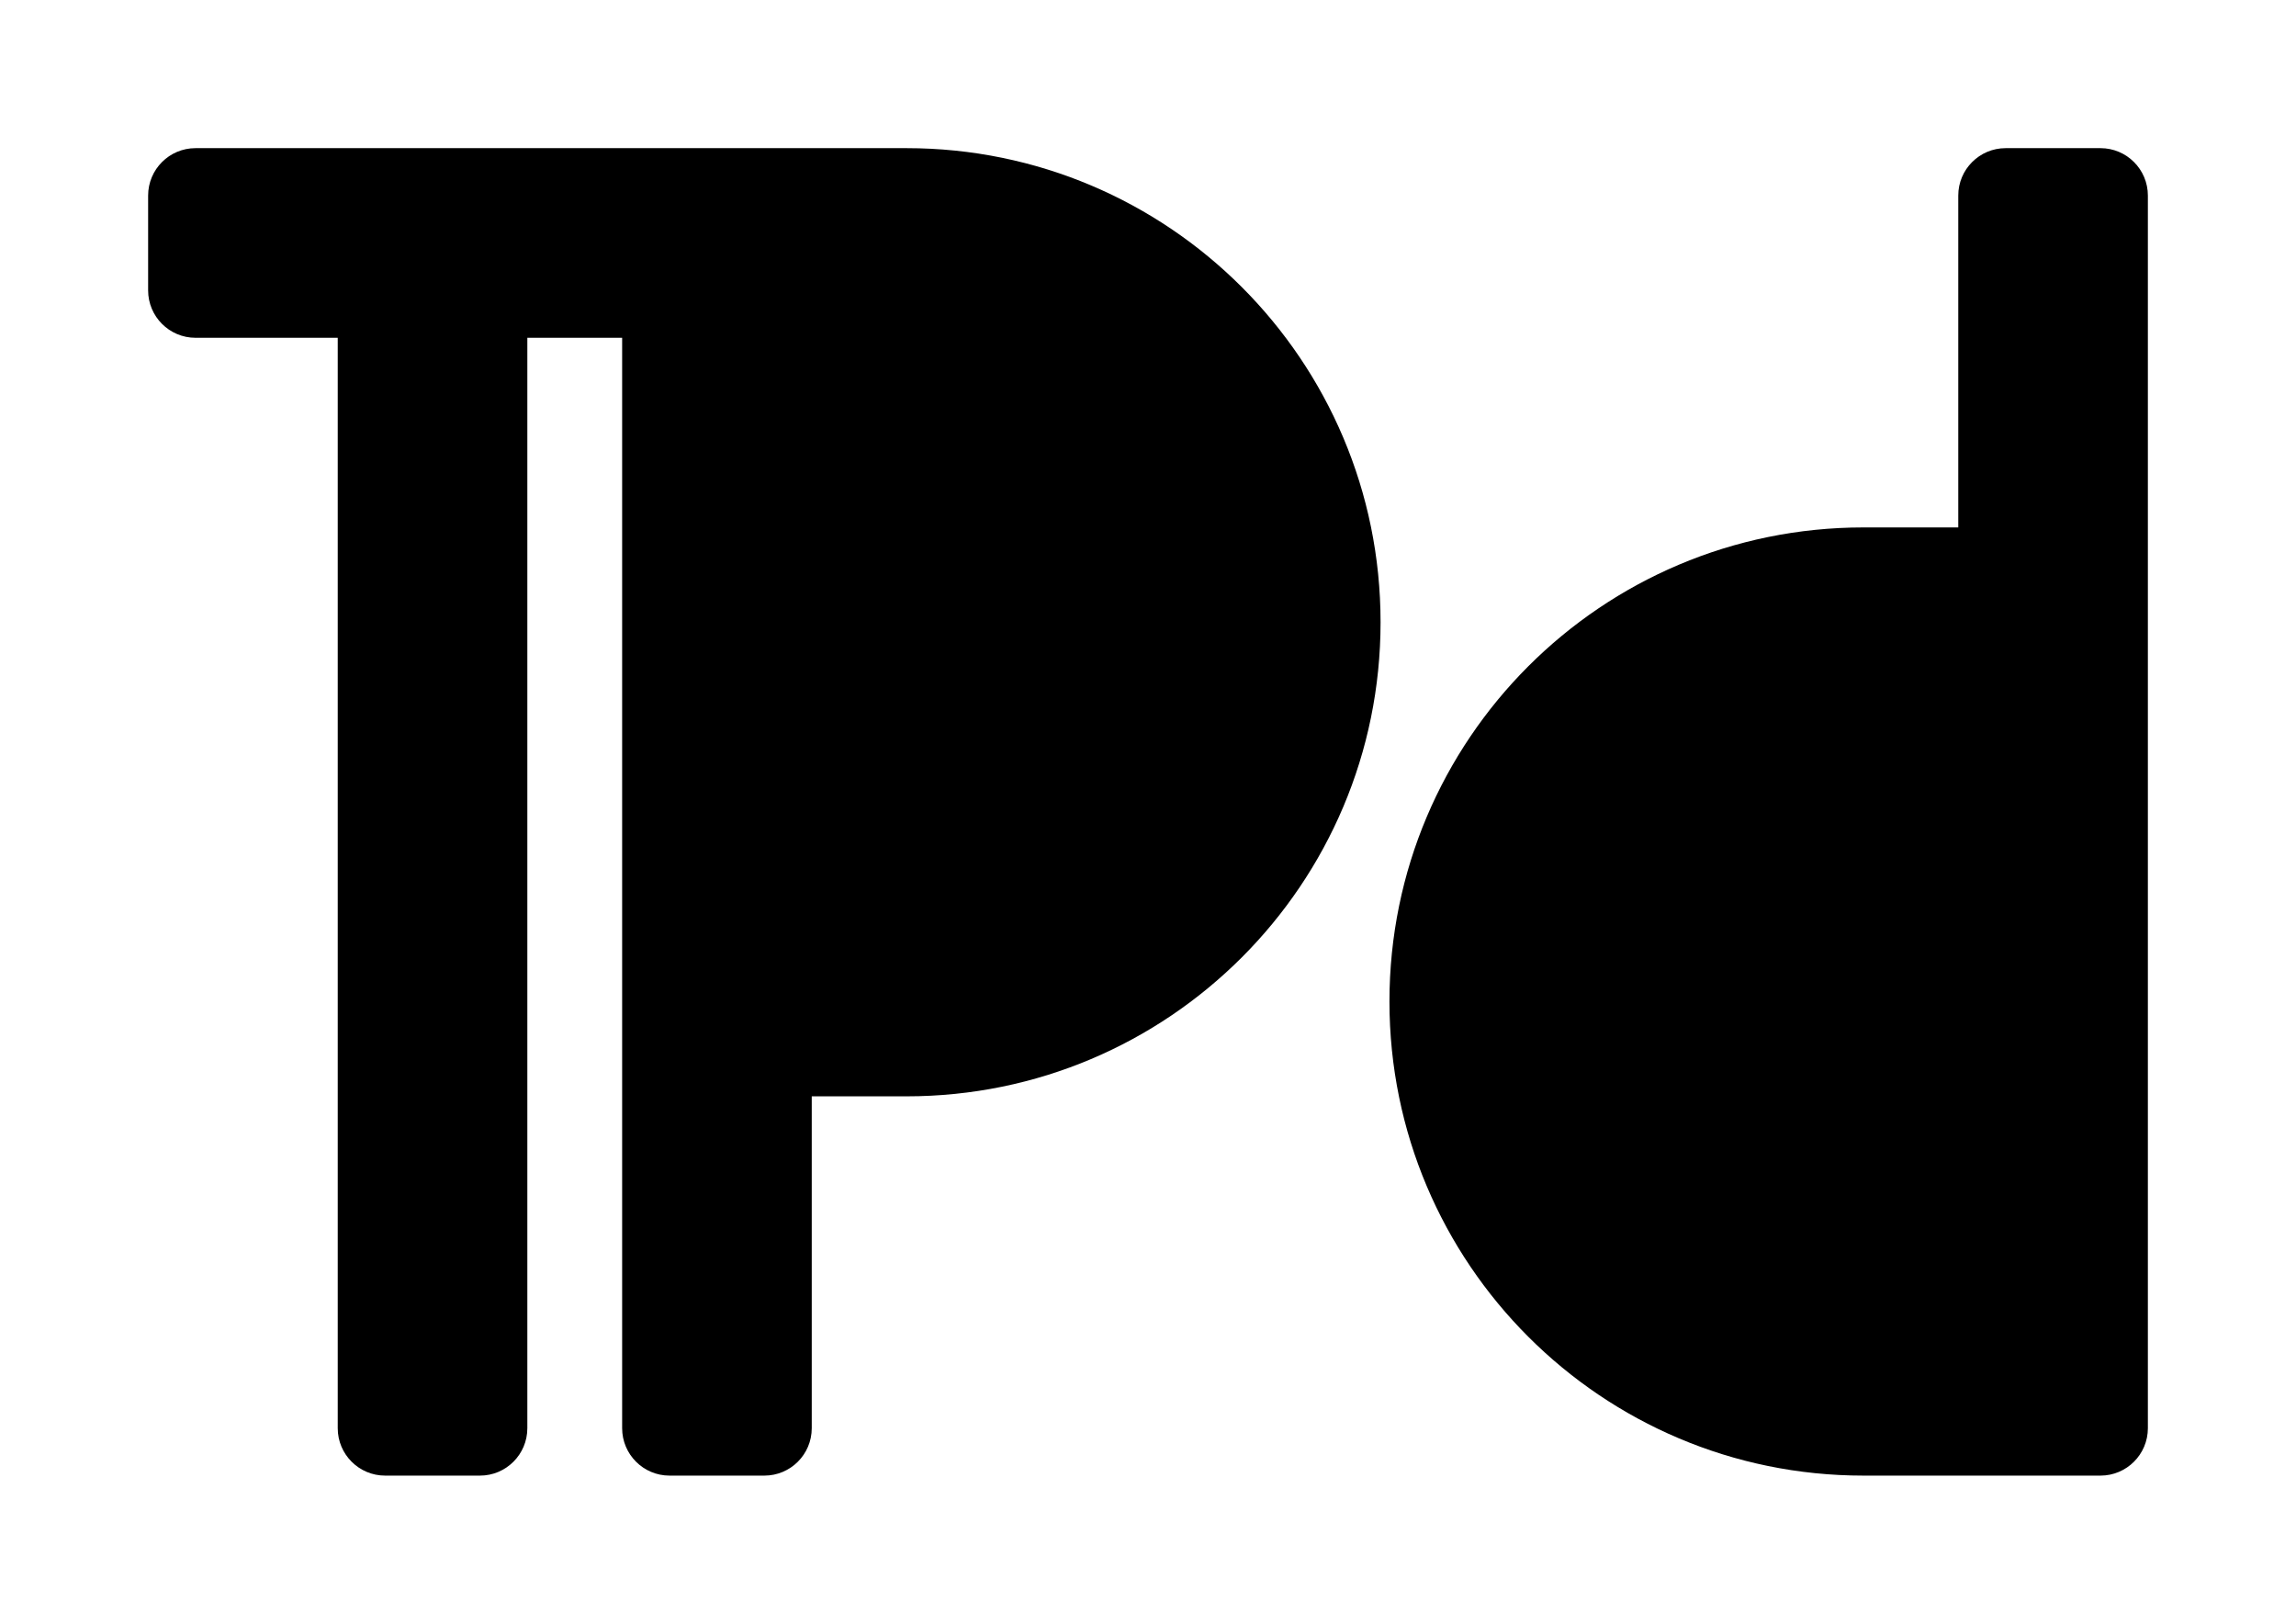
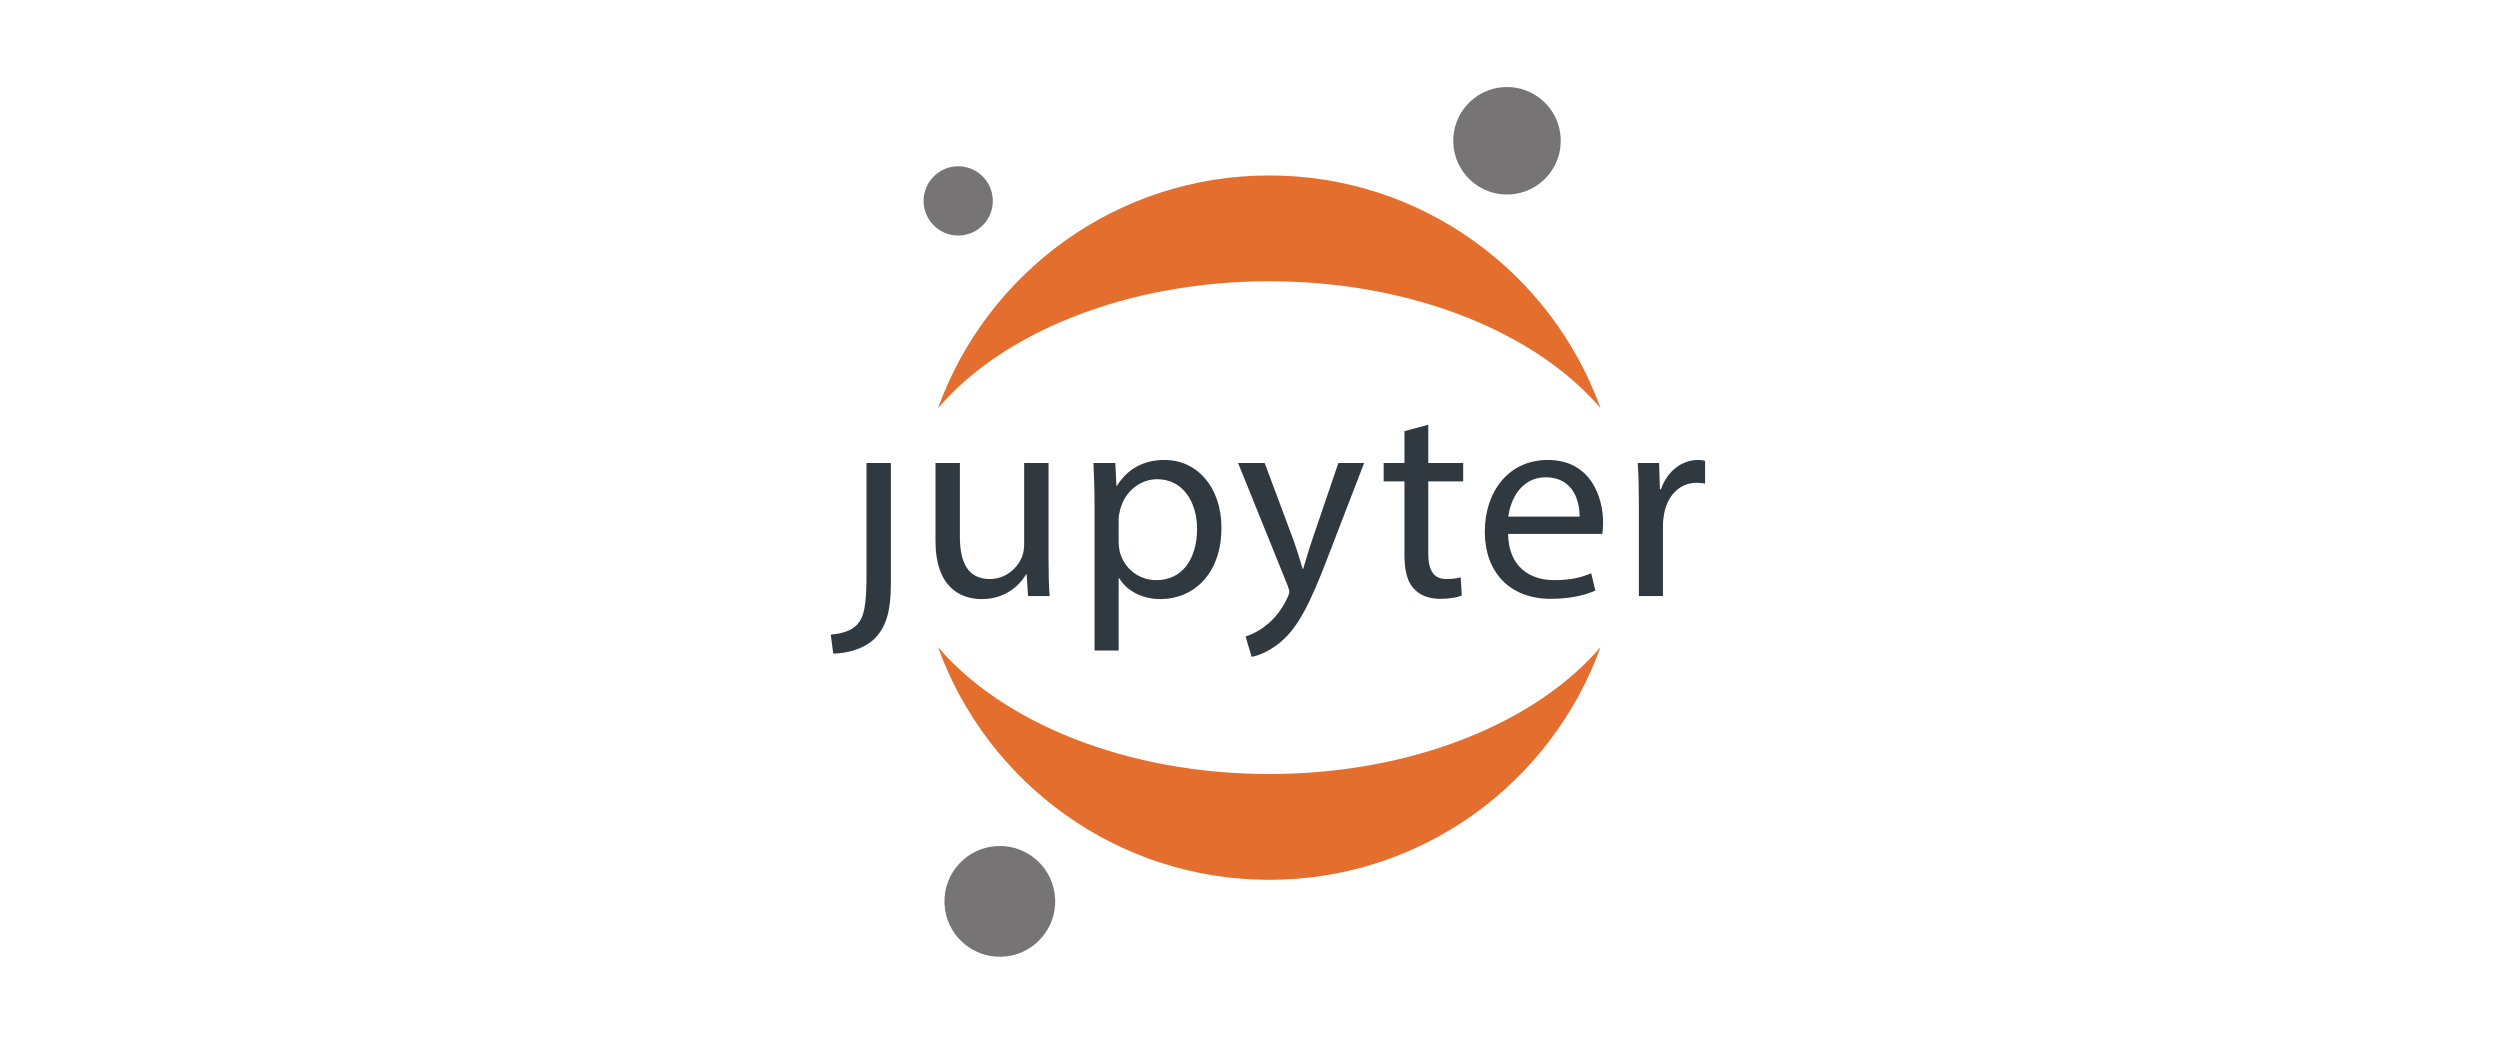
- <svg xmlns="http://www.w3.org/2000/svg" aria-hidden="true" focusable="false" data-prefix="fas" data-icon="paragraph" class="svg-inline--fa fa-paragraph fa-w-14" role="img" viewBox="0 0 775 548" version="1.1" id="svg4" width="775" height="548">
-   <defs id="defs8" />
-   <path d="m 50,66 v 32 a 16,16 0 0 0 16,16 h 48 v 368 a 16,16 0 0 0 16,16 h 32 a 16,16 0 0 0 16,-16 V 114 h 32 v 368 a 16,16 0 0 0 16,16 h 32 a 16,16 0 0 0 16,-16 V 370 h 32 A 160,160 0 0 0 306,50 H 66 A 16,16 0 0 0 50,66 Z" id="path2" style="fill:currentColor" />
-   <path style="fill:currentColor" id="path1402" d="M 725,482 V 66 c 0,-8.837 -7.163,-16 -16,-16 h -32 c -8.837,0 -16,7.163 -16,16 v 112 h -32 c -88.366,0 -160,71.634 -160,160 0,88.366 71.634,160 160,160 h 80 c 8.837,0 16,-7.163 16,-16 z" />
+ <svg xmlns="http://www.w3.org/2000/svg" width="747px" height="313px" viewBox="0 0 747 313" version="1.1">
+   <defs />
+   <g id="Page-1" stroke="none" stroke-width="1" fill="none" fill-rule="evenodd">
+     <g id="Artboard">
+       <g id="Group-Copy-4-+-Group-+-Group-Copy">
+         <g id="Group-Copy-4" transform="translate(248, 26)">
+           <path d="M131.257,205.274 C88.668,205.274 51.58,189.962 32.273,167.34 C46.884,207.895 85.684,236.889 131.257,236.889 C176.831,236.889 215.631,207.895 230.242,167.34 C210.935,189.962 173.848,205.274 131.257,205.274" id="Fill-9" fill="#E46E2E" />
+           <path d="M131.257,58.041 C173.848,58.041 210.935,73.352 230.242,95.974 C215.631,55.42 176.831,26.425 131.257,26.425 C85.684,26.425 46.884,55.42 32.273,95.974 C51.58,73.352 88.668,58.041 131.257,58.041" id="Fill-10" fill="#E46E2E" />
+           <path d="M51.457,259.865 C42.325,260.256 34.605,253.17 34.214,244.038 C33.822,234.907 40.908,227.187 50.04,226.795 C59.172,226.404 66.892,233.49 67.283,242.622 C67.674,251.753 60.589,259.474 51.457,259.865 Z" id="Fill-11" fill="#767474" />
+           <path d="M38.757,44.365 C33.05,44.609 28.225,40.181 27.98,34.474 C27.736,28.766 32.164,23.941 37.872,23.696 C43.579,23.451 48.405,27.88 48.649,33.588 C48.894,39.295 44.465,44.121 38.757,44.365 Z" id="Fill-12" fill="#767474" />
+           <path d="M202.982,32.11 C194.119,32.489 186.626,25.613 186.247,16.75 C185.867,7.887 192.744,0.394 201.607,0.015 C210.47,-0.365 217.962,6.512 218.341,15.375 C218.721,24.238 211.844,31.73 202.982,32.11 Z" id="Fill-8" fill="#767474" />
+           <g id="Group-Copy" transform="translate(0, 100.8707)" fill="#313940">
+             <path d="M10.91,44.749 C10.91,54.281 10.165,57.403 8.178,59.703 C6.44,61.593 3.542,62.497 0.23,62.744 L0.975,68.413 C4.866,68.413 10.165,67.099 13.394,63.894 C16.954,60.279 18.196,55.266 18.196,47.543 L18.196,11.47 L10.91,11.47 L10.91,44.749" id="Fill-1" />
+             <path d="M65.305,40.394 C65.305,44.502 65.387,48.118 65.636,51.24 L59.178,51.24 L58.764,44.749 L58.599,44.749 C56.694,47.953 52.471,52.143 45.352,52.143 C39.06,52.143 31.525,48.693 31.525,34.725 L31.525,11.47 L38.812,11.47 L38.812,33.492 C38.812,41.051 41.129,46.146 47.753,46.146 C52.637,46.146 56.032,42.777 57.357,39.572 C57.771,38.504 58.019,37.189 58.019,35.874 L58.019,11.47 L65.305,11.47 L65.305,40.394" id="Fill-2" />
+             <path d="M79.049,24.453 C79.049,19.359 78.884,15.25 78.718,11.47 L85.259,11.47 L85.59,18.29 L85.756,18.29 C88.736,13.442 93.455,10.566 99.995,10.566 C109.682,10.566 116.968,18.701 116.968,30.78 C116.968,45.078 108.192,52.143 98.754,52.143 C93.455,52.143 88.819,49.843 86.418,45.899 L86.253,45.899 L86.253,67.509 L79.049,67.509 L79.049,24.453 L79.049,24.453 Z M86.253,35.053 C86.253,36.121 86.418,37.108 86.584,38.011 C87.908,43.023 92.296,46.474 97.512,46.474 C105.211,46.474 109.682,40.23 109.682,31.109 C109.682,23.139 105.46,16.318 97.761,16.318 C92.793,16.318 88.157,19.852 86.749,25.275 C86.501,26.179 86.253,27.247 86.253,28.233 L86.253,35.053 L86.253,35.053 Z" id="Fill-3" />
+             <path d="M129.884,11.47 L138.66,34.971 C139.571,37.601 140.564,40.722 141.227,43.106 L141.392,43.106 C142.138,40.722 142.966,37.682 143.959,34.806 L151.907,11.47 L159.607,11.47 L148.678,39.819 C143.462,53.458 139.902,60.443 134.935,64.716 C131.375,67.838 127.815,69.07 125.994,69.399 L124.172,63.319 C125.994,62.744 128.394,61.593 130.547,59.786 C132.534,58.224 135.018,55.43 136.674,51.733 C137.005,50.994 137.253,50.419 137.253,50.008 C137.253,49.596 137.088,49.022 136.756,48.118 L121.937,11.47 L129.884,11.47" id="Fill-4" />
+             <path d="M178.767,0.049 L178.767,11.47 L189.199,11.47 L189.199,16.976 L178.767,16.976 L178.767,38.422 C178.767,43.352 180.175,46.146 184.231,46.146 C186.135,46.146 187.543,45.899 188.454,45.653 L188.785,51.076 C187.377,51.651 185.142,52.062 182.328,52.062 C178.933,52.062 176.2,50.994 174.462,49.022 C172.393,46.885 171.647,43.352 171.647,38.668 L171.647,16.976 L165.438,16.976 L165.438,11.47 L171.647,11.47 L171.647,1.939 L178.767,0.049" id="Fill-5" />
+             <path d="M202.612,32.67 C202.777,42.448 209.07,46.474 216.355,46.474 C221.571,46.474 224.717,45.571 227.449,44.42 L228.691,49.596 C226.124,50.747 221.737,52.062 215.361,52.062 C203.026,52.062 195.657,44.009 195.657,32.013 C195.657,20.016 202.777,10.566 214.451,10.566 C227.532,10.566 231.009,21.988 231.009,29.301 C231.009,30.78 230.844,31.93 230.761,32.67 L202.612,32.67 L202.612,32.67 Z M223.972,27.493 C224.055,22.892 222.068,15.743 213.871,15.743 C206.503,15.743 203.274,22.481 202.695,27.493 L223.972,27.493 L223.972,27.493 Z" id="Fill-6" />
+             <path d="M241.691,23.877 C241.691,19.194 241.608,15.167 241.359,11.47 L247.734,11.47 L247.983,19.277 L248.314,19.277 C250.135,13.936 254.523,10.566 259.408,10.566 C260.236,10.566 260.816,10.649 261.478,10.813 L261.478,17.633 C260.733,17.469 259.987,17.387 258.994,17.387 C253.86,17.387 250.218,21.248 249.225,26.671 C249.059,27.657 248.893,28.808 248.893,30.04 L248.893,51.24 L241.691,51.24 L241.691,23.877" id="Fill-7" />
+           </g>
+         </g>
+       </g>
+     </g>
+   </g>
</svg>
